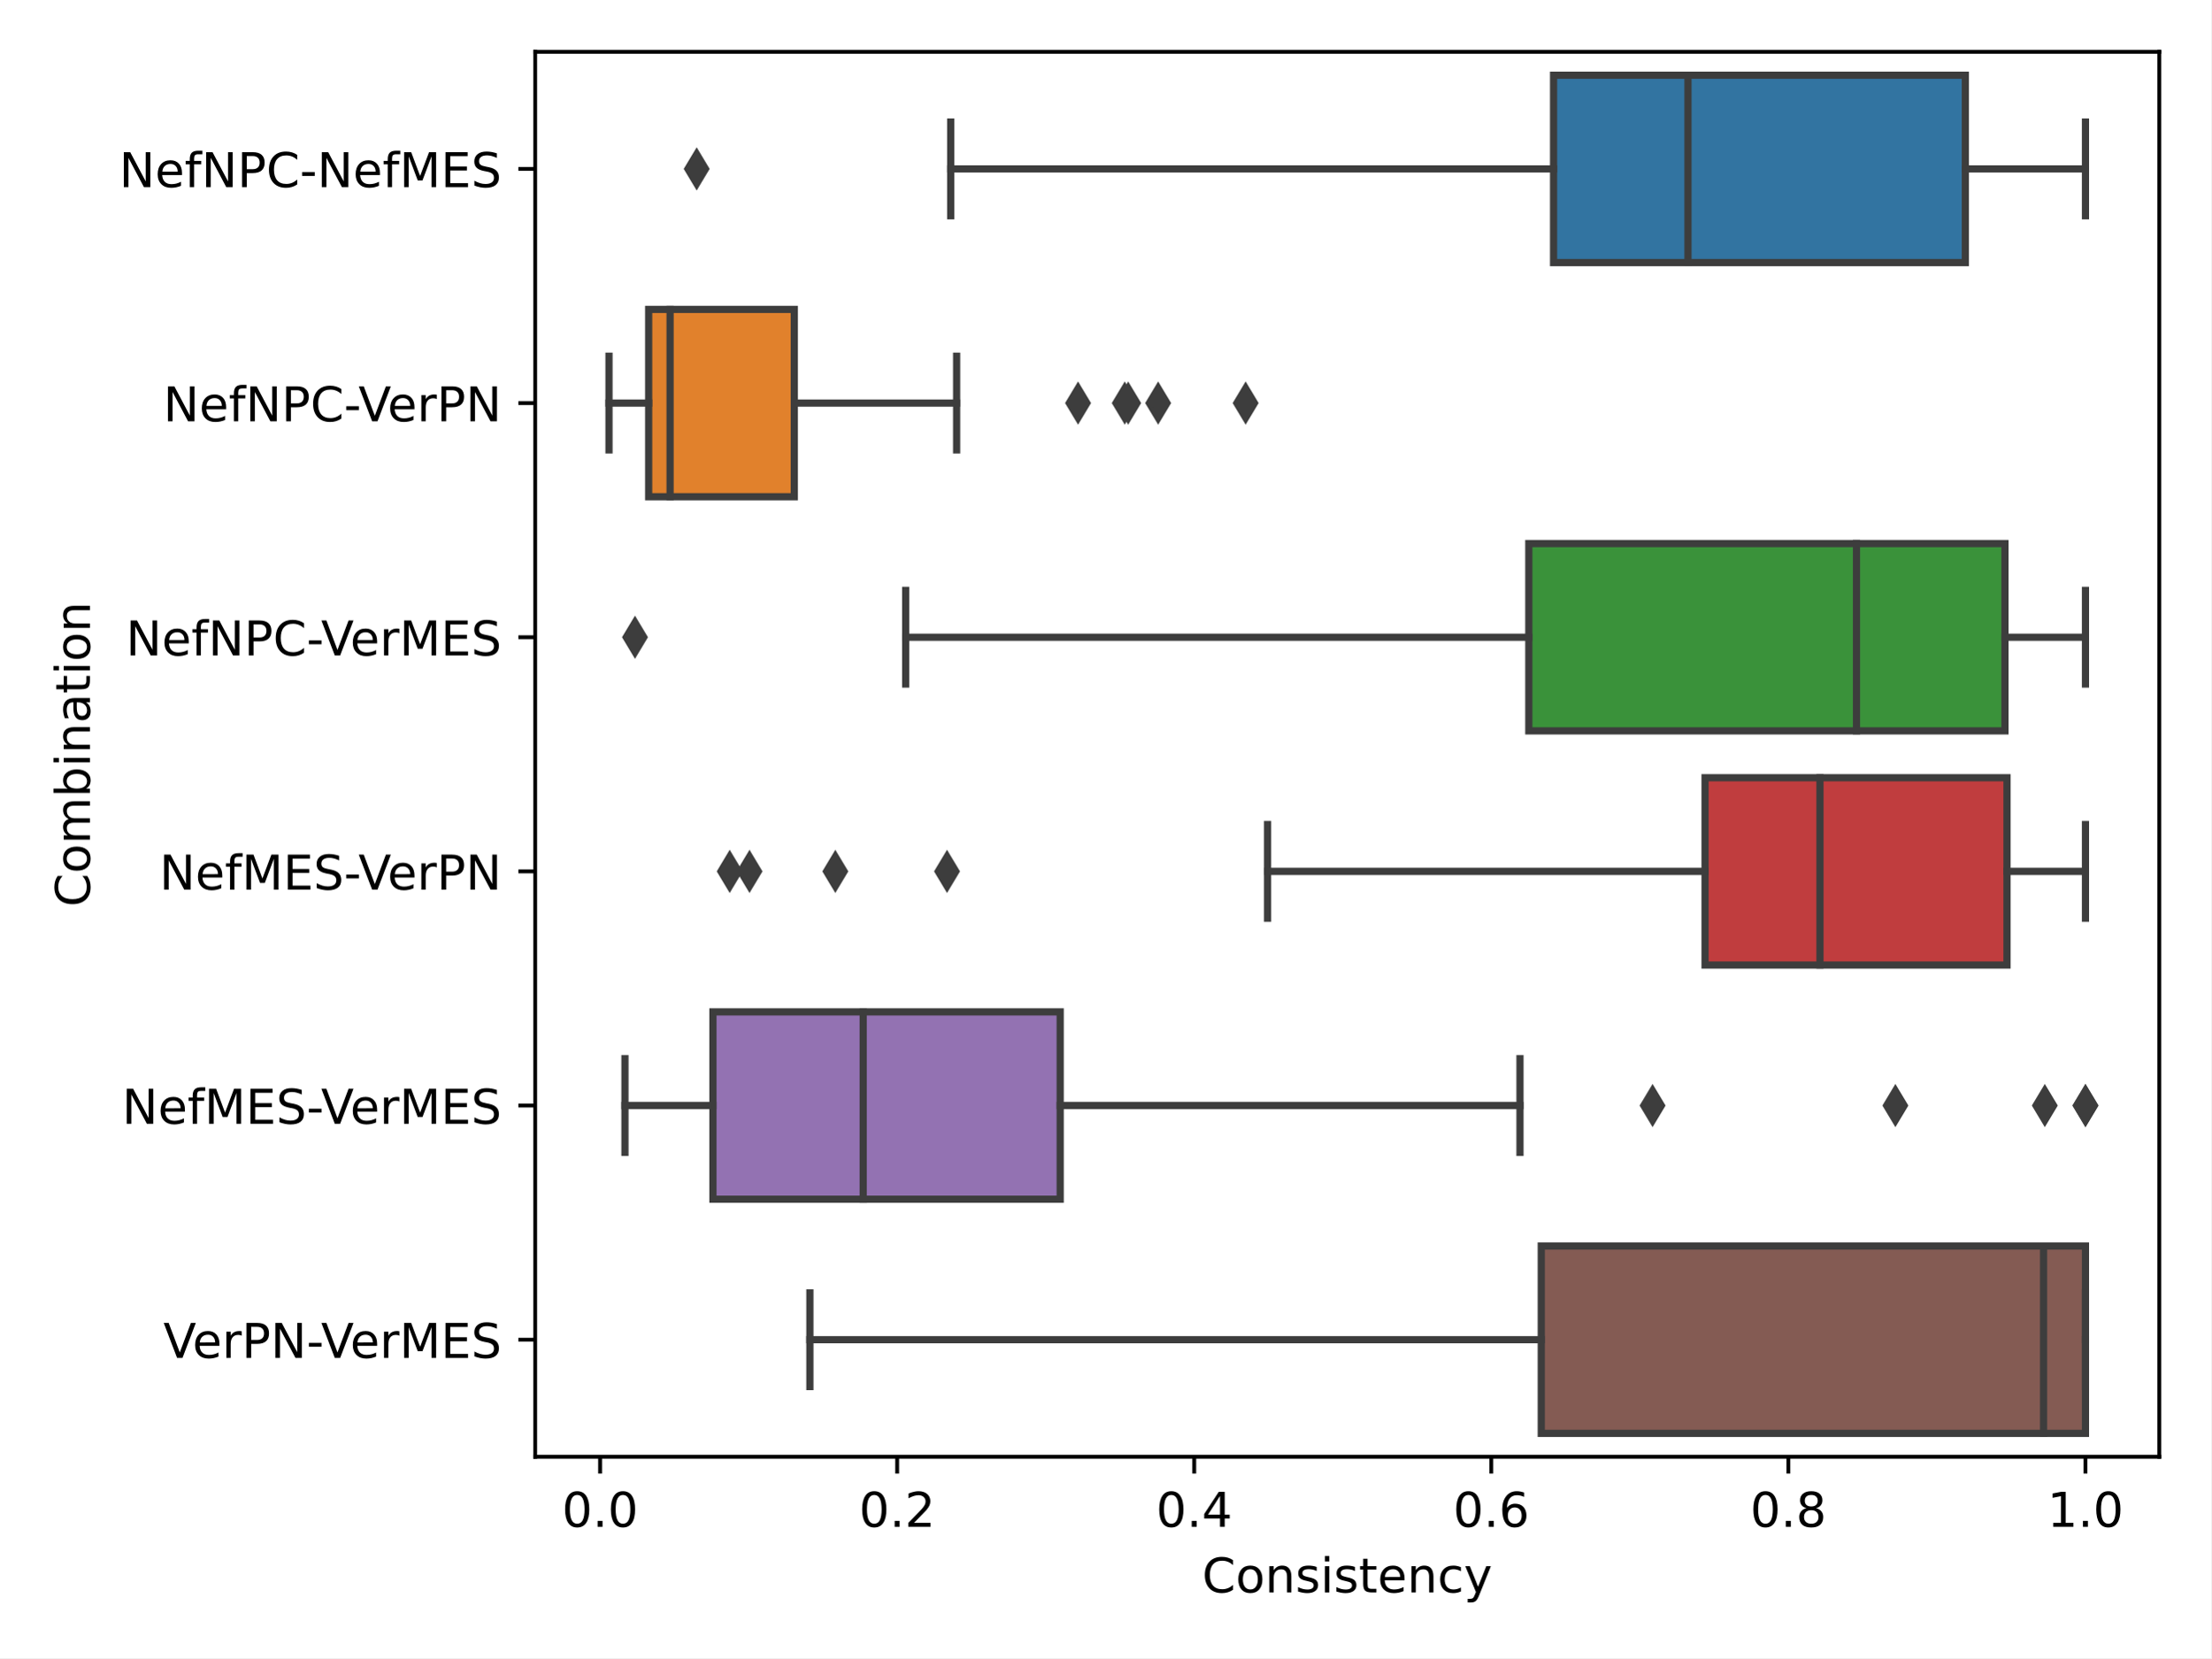
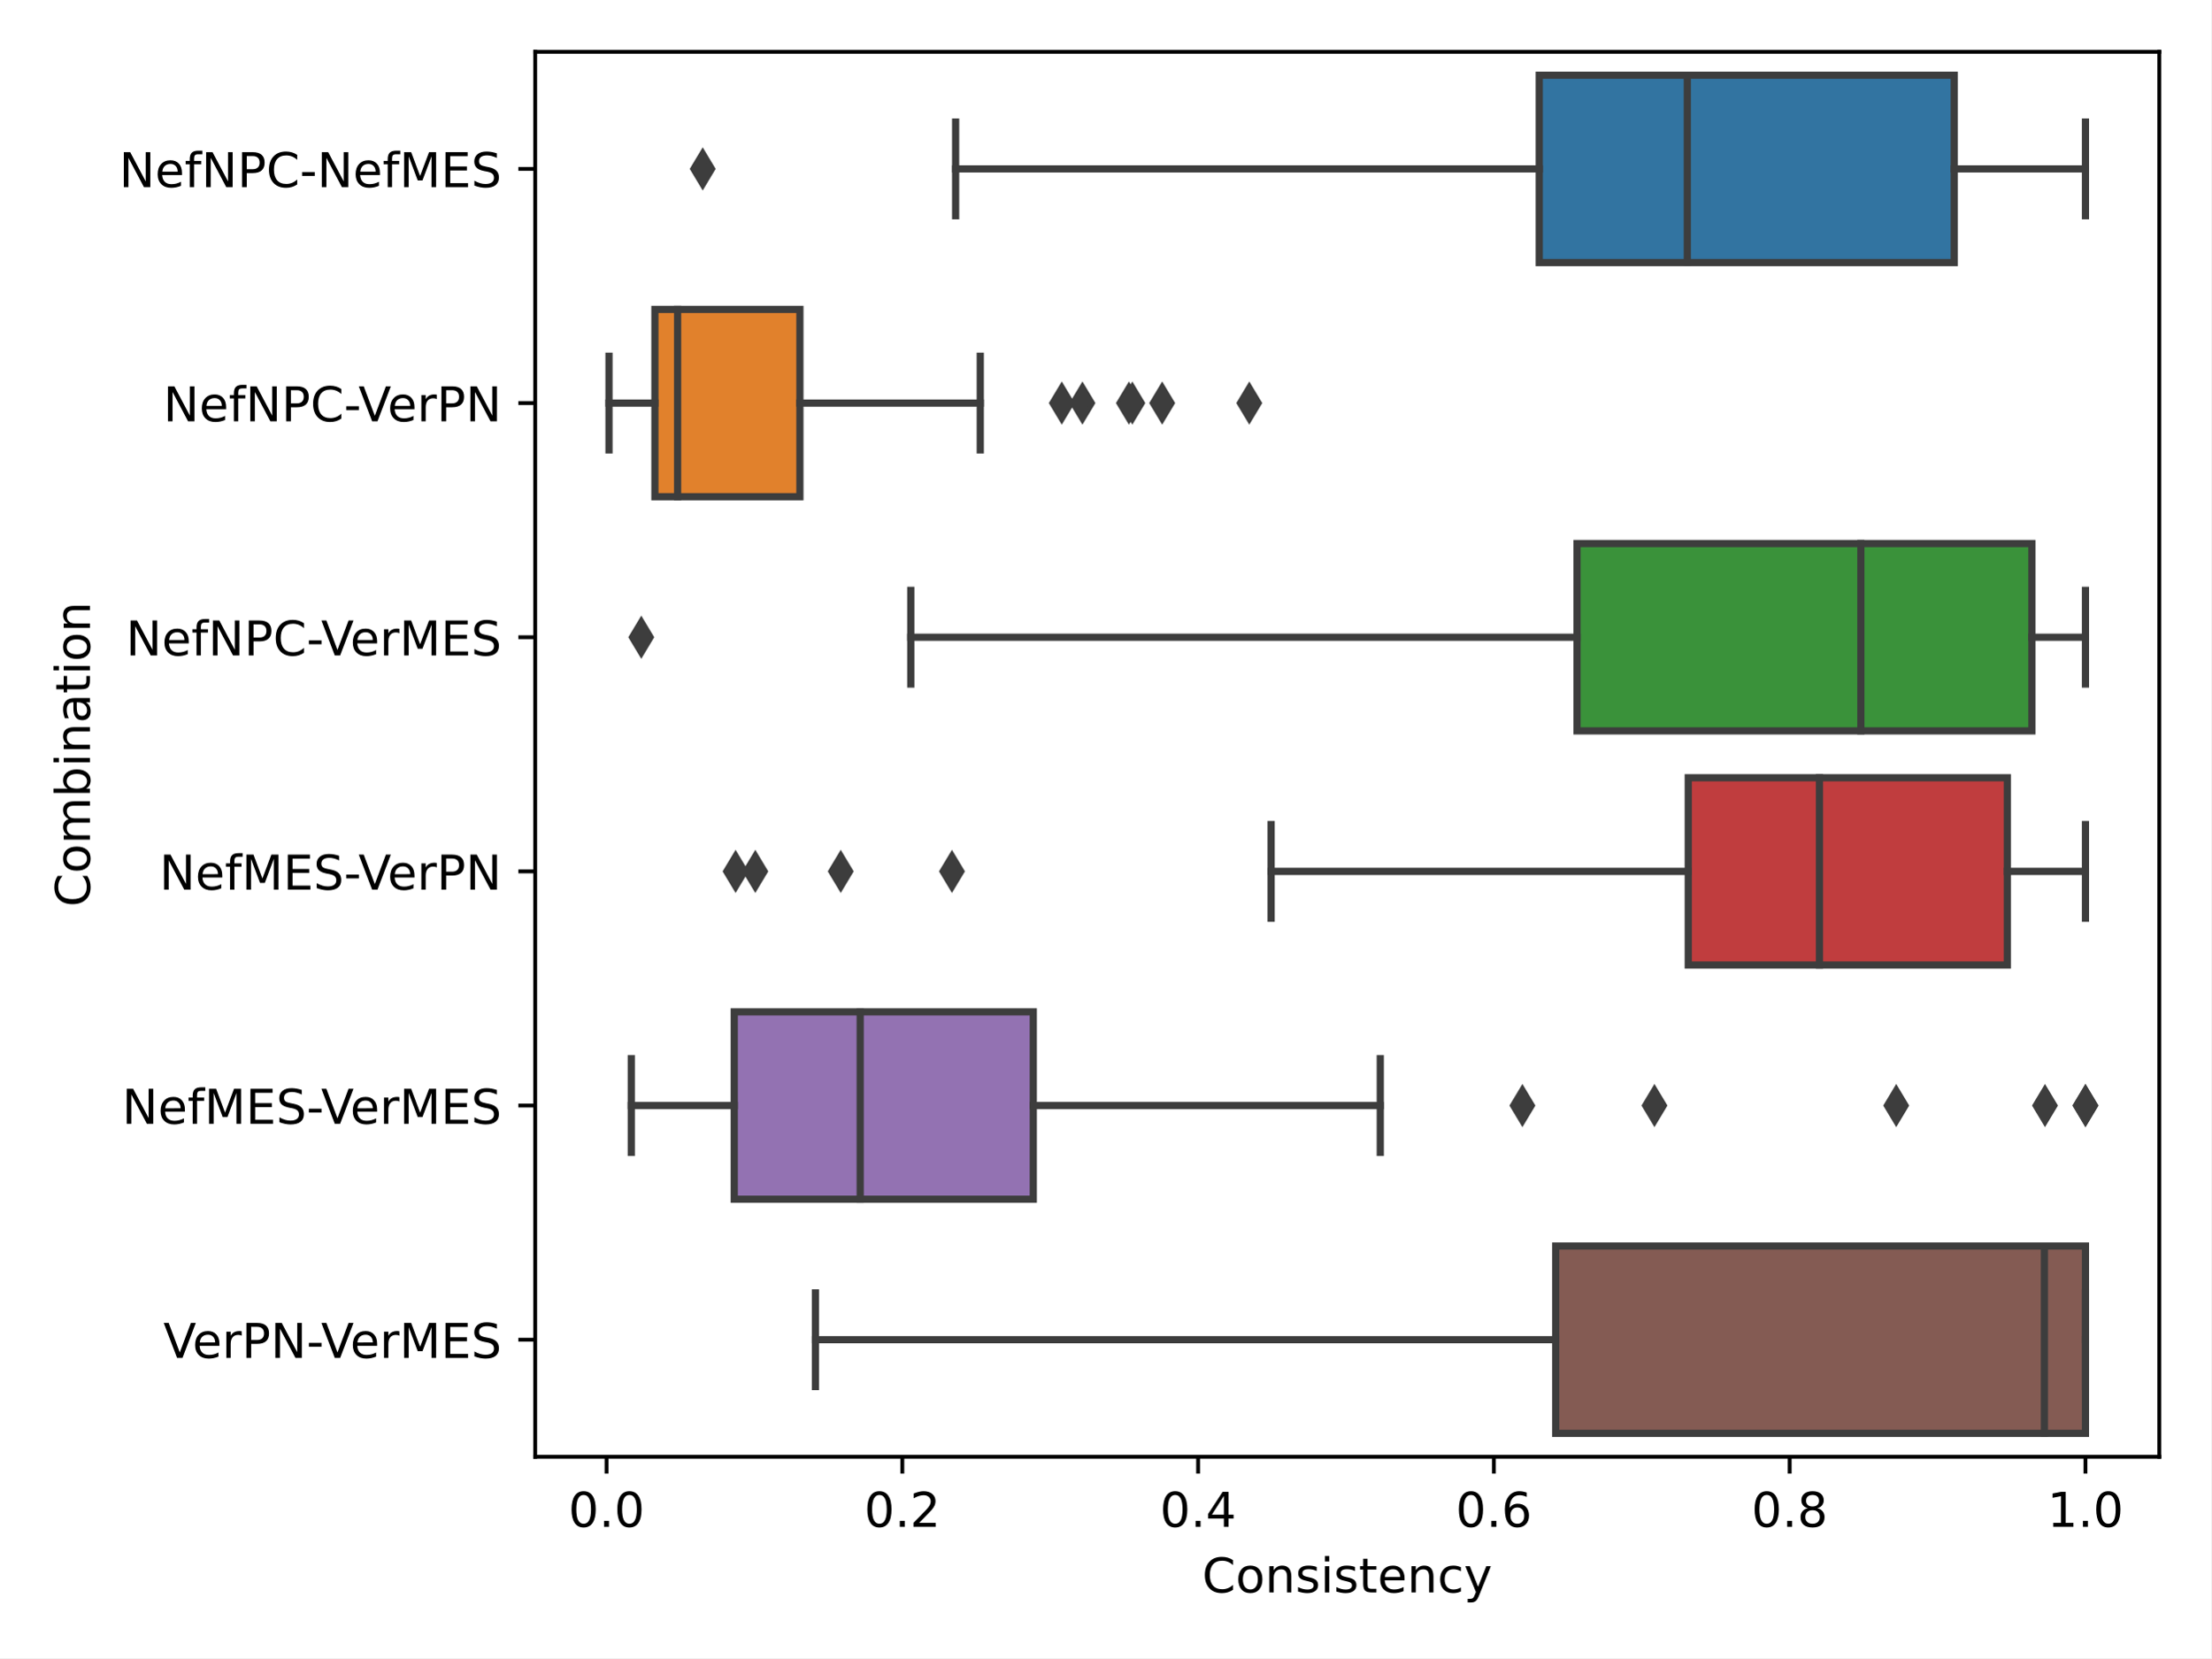
<svg xmlns="http://www.w3.org/2000/svg" xmlns:xlink="http://www.w3.org/1999/xlink" width="460.8pt" height="345.6pt" viewBox="0 0 460.8 345.6" version="1.1">
  <defs>
    <style type="text/css">*{stroke-linejoin: round; stroke-linecap: butt}</style>
  </defs>
  <g id="figure_1">
    <g id="patch_1">
      <path d="M 0 345.6  L 460.8 345.6  L 460.8 0  L 0 0  z " style="fill: #ffffff" />
    </g>
    <g id="axes_1">
      <g id="patch_2">
        <path d="M 111.53 303.64  L 450 303.64  L 450 10.8  L 111.53 10.8  z " style="fill: #ffffff" />
      </g>
      <g id="patch_3">
-         <path d="M 323.767 15.681  L 323.767 54.726  L 409.583 54.726  L 409.583 15.681  L 323.767 15.681  z " clip-path="url(#p94ea014568)" style="fill: #3274a1; stroke: #3d3d3d; stroke-width: 1.5; stroke-linejoin: miter" />
+         <path d="M 320.783 15.681  L 320.783 54.726  L 407.264 54.726  L 407.264 15.681  L 320.783 15.681  z " clip-path="url(#p94ea014568)" style="fill: #3274a1; stroke: #3d3d3d; stroke-width: 1.5; stroke-linejoin: miter" />
      </g>
      <g id="patch_4">
-         <path d="M 135.185 64.487  L 135.185 103.533  L 165.533 103.533  L 165.533 64.487  L 135.185 64.487  z " clip-path="url(#p94ea014568)" style="fill: #e1812c; stroke: #3d3d3d; stroke-width: 1.5; stroke-linejoin: miter" />
+         <path d="M 136.484 64.487  L 136.484 103.533  L 166.7 103.533  L 166.7 64.487  L 136.484 64.487  z " clip-path="url(#p94ea014568)" style="fill: #e1812c; stroke: #3d3d3d; stroke-width: 1.5; stroke-linejoin: miter" />
      </g>
      <g id="patch_5">
-         <path d="M 318.604 113.294  L 318.604 152.339  L 417.84 152.339  L 417.84 113.294  L 318.604 113.294  z " clip-path="url(#p94ea014568)" style="fill: #3a923a; stroke: #3d3d3d; stroke-width: 1.5; stroke-linejoin: miter" />
+         <path d="M 328.66 113.294  L 328.66 152.339  L 423.457 152.339  L 423.457 113.294  L 328.66 113.294  z " clip-path="url(#p94ea014568)" style="fill: #3a923a; stroke: #3d3d3d; stroke-width: 1.5; stroke-linejoin: miter" />
      </g>
      <g id="patch_6">
-         <path d="M 355.336 162.101  L 355.336 201.146  L 418.267 201.146  L 418.267 162.101  L 355.336 162.101  z " clip-path="url(#p94ea014568)" style="fill: #c03d3e; stroke: #3d3d3d; stroke-width: 1.5; stroke-linejoin: miter" />
+         <path d="M 351.834 162.101  L 351.834 201.146  L 418.338 201.146  L 418.338 162.101  L 351.834 162.101  z " clip-path="url(#p94ea014568)" style="fill: #c03d3e; stroke: #3d3d3d; stroke-width: 1.5; stroke-linejoin: miter" />
      </g>
      <g id="patch_7">
-         <path d="M 148.578 210.907  L 148.578 249.953  L 220.944 249.953  L 220.944 210.907  L 148.578 210.907  z " clip-path="url(#p94ea014568)" style="fill: #9372b2; stroke: #3d3d3d; stroke-width: 1.5; stroke-linejoin: miter" />
+         <path d="M 153.019 210.907  L 153.019 249.953  L 215.336 249.953  L 215.336 210.907  L 153.019 210.907  z " clip-path="url(#p94ea014568)" style="fill: #9372b2; stroke: #3d3d3d; stroke-width: 1.5; stroke-linejoin: miter" />
      </g>
      <g id="patch_8">
-         <path d="M 321.2 259.714  L 321.2 298.759  L 434.615 298.759  L 434.615 259.714  L 321.2 259.714  z " clip-path="url(#p94ea014568)" style="fill: #845b53; stroke: #3d3d3d; stroke-width: 1.5; stroke-linejoin: miter" />
+         <path d="M 324.215 259.714  L 324.215 298.759  L 434.615 298.759  L 434.615 259.714  L 324.215 259.714  z " clip-path="url(#p94ea014568)" style="fill: #845b53; stroke: #3d3d3d; stroke-width: 1.5; stroke-linejoin: miter" />
      </g>
      <g id="matplotlib.axis_1">
        <g id="xtick_1">
          <g id="line2d_1">
            <defs>
              <path id="m3385fdae1e" d="M 0 0  L 0 3.5  " style="stroke: #000000; stroke-width: 0.8" />
            </defs>
            <g>
-               <use xlink:href="#m3385fdae1e" x="125.059" y="303.64" style="stroke: #000000; stroke-width: 0.8" />
+               <use xlink:href="#m3385fdae1e" x="126.402" y="303.64" style="stroke: #000000; stroke-width: 0.8" />
            </g>
          </g>
          <g id="text_1">
-             <g transform="translate(117.1079 318.2384) scale(0.1 -0.1)">
+             <g transform="translate(118.4506 318.2384) scale(0.1 -0.1)">
              <defs>
                <path id="DejaVuSans-30" d="M 2034 4250  Q 1547 4250 1301 3770  Q 1056 3291 1056 2328  Q 1056 1369 1301 889  Q 1547 409 2034 409  Q 2525 409 2770 889  Q 3016 1369 3016 2328  Q 3016 3291 2770 3770  Q 2525 4250 2034 4250  z M 2034 4750  Q 2819 4750 3233 4129  Q 3647 3509 3647 2328  Q 3647 1150 3233 529  Q 2819 -91 2034 -91  Q 1250 -91 836 529  Q 422 1150 422 2328  Q 422 3509 836 4129  Q 1250 4750 2034 4750  z " transform="scale(0.015625)" />
                <path id="DejaVuSans-2e" d="M 684 794  L 1344 794  L 1344 0  L 684 0  L 684 794  z " transform="scale(0.015625)" />
              </defs>
              <use xlink:href="#DejaVuSans-30" />
              <use xlink:href="#DejaVuSans-2e" x="63.623" />
              <use xlink:href="#DejaVuSans-30" x="95.41" />
            </g>
          </g>
        </g>
        <g id="xtick_2">
          <g id="line2d_2">
            <g>
-               <use xlink:href="#m3385fdae1e" x="186.971" y="303.64" style="stroke: #000000; stroke-width: 0.8" />
+               <use xlink:href="#m3385fdae1e" x="188.045" y="303.64" style="stroke: #000000; stroke-width: 0.8" />
            </g>
          </g>
          <g id="text_2">
-             <g transform="translate(179.019 318.2384) scale(0.1 -0.1)">
+             <g transform="translate(180.0931 318.2384) scale(0.1 -0.1)">
              <defs>
                <path id="DejaVuSans-32" d="M 1228 531  L 3431 531  L 3431 0  L 469 0  L 469 531  Q 828 903 1448 1529  Q 2069 2156 2228 2338  Q 2531 2678 2651 2914  Q 2772 3150 2772 3378  Q 2772 3750 2511 3984  Q 2250 4219 1831 4219  Q 1534 4219 1204 4116  Q 875 4013 500 3803  L 500 4441  Q 881 4594 1212 4672  Q 1544 4750 1819 4750  Q 2544 4750 2975 4387  Q 3406 4025 3406 3419  Q 3406 3131 3298 2873  Q 3191 2616 2906 2266  Q 2828 2175 2409 1742  Q 1991 1309 1228 531  z " transform="scale(0.015625)" />
              </defs>
              <use xlink:href="#DejaVuSans-30" />
              <use xlink:href="#DejaVuSans-2e" x="63.623" />
              <use xlink:href="#DejaVuSans-32" x="95.41" />
            </g>
          </g>
        </g>
        <g id="xtick_3">
          <g id="line2d_3">
            <g>
-               <use xlink:href="#m3385fdae1e" x="248.882" y="303.64" style="stroke: #000000; stroke-width: 0.8" />
+               <use xlink:href="#m3385fdae1e" x="249.687" y="303.64" style="stroke: #000000; stroke-width: 0.8" />
            </g>
          </g>
          <g id="text_3">
-             <g transform="translate(240.9301 318.2384) scale(0.1 -0.1)">
+             <g transform="translate(241.7357 318.2384) scale(0.1 -0.1)">
              <defs>
                <path id="DejaVuSans-34" d="M 2419 4116  L 825 1625  L 2419 1625  L 2419 4116  z M 2253 4666  L 3047 4666  L 3047 1625  L 3713 1625  L 3713 1100  L 3047 1100  L 3047 0  L 2419 0  L 2419 1100  L 313 1100  L 313 1709  L 2253 4666  z " transform="scale(0.015625)" />
              </defs>
              <use xlink:href="#DejaVuSans-30" />
              <use xlink:href="#DejaVuSans-2e" x="63.623" />
              <use xlink:href="#DejaVuSans-34" x="95.41" />
            </g>
          </g>
        </g>
        <g id="xtick_4">
          <g id="line2d_4">
            <g>
-               <use xlink:href="#m3385fdae1e" x="310.793" y="303.64" style="stroke: #000000; stroke-width: 0.8" />
+               <use xlink:href="#m3385fdae1e" x="311.33" y="303.64" style="stroke: #000000; stroke-width: 0.8" />
            </g>
          </g>
          <g id="text_4">
-             <g transform="translate(302.8412 318.2384) scale(0.1 -0.1)">
+             <g transform="translate(303.3783 318.2384) scale(0.1 -0.1)">
              <defs>
                <path id="DejaVuSans-36" d="M 2113 2584  Q 1688 2584 1439 2293  Q 1191 2003 1191 1497  Q 1191 994 1439 701  Q 1688 409 2113 409  Q 2538 409 2786 701  Q 3034 994 3034 1497  Q 3034 2003 2786 2293  Q 2538 2584 2113 2584  z M 3366 4563  L 3366 3988  Q 3128 4100 2886 4159  Q 2644 4219 2406 4219  Q 1781 4219 1451 3797  Q 1122 3375 1075 2522  Q 1259 2794 1537 2939  Q 1816 3084 2150 3084  Q 2853 3084 3261 2657  Q 3669 2231 3669 1497  Q 3669 778 3244 343  Q 2819 -91 2113 -91  Q 1303 -91 875 529  Q 447 1150 447 2328  Q 447 3434 972 4092  Q 1497 4750 2381 4750  Q 2619 4750 2861 4703  Q 3103 4656 3366 4563  z " transform="scale(0.015625)" />
              </defs>
              <use xlink:href="#DejaVuSans-30" />
              <use xlink:href="#DejaVuSans-2e" x="63.623" />
              <use xlink:href="#DejaVuSans-36" x="95.41" />
            </g>
          </g>
        </g>
        <g id="xtick_5">
          <g id="line2d_5">
            <g>
-               <use xlink:href="#m3385fdae1e" x="372.704" y="303.64" style="stroke: #000000; stroke-width: 0.8" />
+               <use xlink:href="#m3385fdae1e" x="372.972" y="303.64" style="stroke: #000000; stroke-width: 0.8" />
            </g>
          </g>
          <g id="text_5">
-             <g transform="translate(364.7523 318.2384) scale(0.1 -0.1)">
+             <g transform="translate(365.0209 318.2384) scale(0.1 -0.1)">
              <defs>
                <path id="DejaVuSans-38" d="M 2034 2216  Q 1584 2216 1326 1975  Q 1069 1734 1069 1313  Q 1069 891 1326 650  Q 1584 409 2034 409  Q 2484 409 2743 651  Q 3003 894 3003 1313  Q 3003 1734 2745 1975  Q 2488 2216 2034 2216  z M 1403 2484  Q 997 2584 770 2862  Q 544 3141 544 3541  Q 544 4100 942 4425  Q 1341 4750 2034 4750  Q 2731 4750 3128 4425  Q 3525 4100 3525 3541  Q 3525 3141 3298 2862  Q 3072 2584 2669 2484  Q 3125 2378 3379 2068  Q 3634 1759 3634 1313  Q 3634 634 3220 271  Q 2806 -91 2034 -91  Q 1263 -91 848 271  Q 434 634 434 1313  Q 434 1759 690 2068  Q 947 2378 1403 2484  z M 1172 3481  Q 1172 3119 1398 2916  Q 1625 2713 2034 2713  Q 2441 2713 2670 2916  Q 2900 3119 2900 3481  Q 2900 3844 2670 4047  Q 2441 4250 2034 4250  Q 1625 4250 1398 4047  Q 1172 3844 1172 3481  z " transform="scale(0.015625)" />
              </defs>
              <use xlink:href="#DejaVuSans-30" />
              <use xlink:href="#DejaVuSans-2e" x="63.623" />
              <use xlink:href="#DejaVuSans-38" x="95.41" />
            </g>
          </g>
        </g>
        <g id="xtick_6">
          <g id="line2d_6">
            <g>
              <use xlink:href="#m3385fdae1e" x="434.615" y="303.64" style="stroke: #000000; stroke-width: 0.8" />
            </g>
          </g>
          <g id="text_6">
            <g transform="translate(426.6634 318.2384) scale(0.1 -0.1)">
              <defs>
                <path id="DejaVuSans-31" d="M 794 531  L 1825 531  L 1825 4091  L 703 3866  L 703 4441  L 1819 4666  L 2450 4666  L 2450 531  L 3481 531  L 3481 0  L 794 0  L 794 531  z " transform="scale(0.015625)" />
              </defs>
              <use xlink:href="#DejaVuSans-31" />
              <use xlink:href="#DejaVuSans-2e" x="63.623" />
              <use xlink:href="#DejaVuSans-30" x="95.41" />
            </g>
          </g>
        </g>
        <g id="text_7">
          <g transform="translate(250.533 331.9166) scale(0.1 -0.1)">
            <defs>
              <path id="DejaVuSans-43" d="M 4122 4306  L 4122 3641  Q 3803 3938 3442 4084  Q 3081 4231 2675 4231  Q 1875 4231 1450 3742  Q 1025 3253 1025 2328  Q 1025 1406 1450 917  Q 1875 428 2675 428  Q 3081 428 3442 575  Q 3803 722 4122 1019  L 4122 359  Q 3791 134 3420 21  Q 3050 -91 2638 -91  Q 1578 -91 968 557  Q 359 1206 359 2328  Q 359 3453 968 4101  Q 1578 4750 2638 4750  Q 3056 4750 3426 4639  Q 3797 4528 4122 4306  z " transform="scale(0.015625)" />
              <path id="DejaVuSans-6f" d="M 1959 3097  Q 1497 3097 1228 2736  Q 959 2375 959 1747  Q 959 1119 1226 758  Q 1494 397 1959 397  Q 2419 397 2687 759  Q 2956 1122 2956 1747  Q 2956 2369 2687 2733  Q 2419 3097 1959 3097  z M 1959 3584  Q 2709 3584 3137 3096  Q 3566 2609 3566 1747  Q 3566 888 3137 398  Q 2709 -91 1959 -91  Q 1206 -91 779 398  Q 353 888 353 1747  Q 353 2609 779 3096  Q 1206 3584 1959 3584  z " transform="scale(0.015625)" />
              <path id="DejaVuSans-6e" d="M 3513 2113  L 3513 0  L 2938 0  L 2938 2094  Q 2938 2591 2744 2837  Q 2550 3084 2163 3084  Q 1697 3084 1428 2787  Q 1159 2491 1159 1978  L 1159 0  L 581 0  L 581 3500  L 1159 3500  L 1159 2956  Q 1366 3272 1645 3428  Q 1925 3584 2291 3584  Q 2894 3584 3203 3211  Q 3513 2838 3513 2113  z " transform="scale(0.015625)" />
              <path id="DejaVuSans-73" d="M 2834 3397  L 2834 2853  Q 2591 2978 2328 3040  Q 2066 3103 1784 3103  Q 1356 3103 1142 2972  Q 928 2841 928 2578  Q 928 2378 1081 2264  Q 1234 2150 1697 2047  L 1894 2003  Q 2506 1872 2764 1633  Q 3022 1394 3022 966  Q 3022 478 2636 193  Q 2250 -91 1575 -91  Q 1294 -91 989 -36  Q 684 19 347 128  L 347 722  Q 666 556 975 473  Q 1284 391 1588 391  Q 1994 391 2212 530  Q 2431 669 2431 922  Q 2431 1156 2273 1281  Q 2116 1406 1581 1522  L 1381 1569  Q 847 1681 609 1914  Q 372 2147 372 2553  Q 372 3047 722 3315  Q 1072 3584 1716 3584  Q 2034 3584 2315 3537  Q 2597 3491 2834 3397  z " transform="scale(0.015625)" />
              <path id="DejaVuSans-69" d="M 603 3500  L 1178 3500  L 1178 0  L 603 0  L 603 3500  z M 603 4863  L 1178 4863  L 1178 4134  L 603 4134  L 603 4863  z " transform="scale(0.015625)" />
              <path id="DejaVuSans-74" d="M 1172 4494  L 1172 3500  L 2356 3500  L 2356 3053  L 1172 3053  L 1172 1153  Q 1172 725 1289 603  Q 1406 481 1766 481  L 2356 481  L 2356 0  L 1766 0  Q 1100 0 847 248  Q 594 497 594 1153  L 594 3053  L 172 3053  L 172 3500  L 594 3500  L 594 4494  L 1172 4494  z " transform="scale(0.015625)" />
              <path id="DejaVuSans-65" d="M 3597 1894  L 3597 1613  L 953 1613  Q 991 1019 1311 708  Q 1631 397 2203 397  Q 2534 397 2845 478  Q 3156 559 3463 722  L 3463 178  Q 3153 47 2828 -22  Q 2503 -91 2169 -91  Q 1331 -91 842 396  Q 353 884 353 1716  Q 353 2575 817 3079  Q 1281 3584 2069 3584  Q 2775 3584 3186 3129  Q 3597 2675 3597 1894  z M 3022 2063  Q 3016 2534 2758 2815  Q 2500 3097 2075 3097  Q 1594 3097 1305 2825  Q 1016 2553 972 2059  L 3022 2063  z " transform="scale(0.015625)" />
              <path id="DejaVuSans-63" d="M 3122 3366  L 3122 2828  Q 2878 2963 2633 3030  Q 2388 3097 2138 3097  Q 1578 3097 1268 2742  Q 959 2388 959 1747  Q 959 1106 1268 751  Q 1578 397 2138 397  Q 2388 397 2633 464  Q 2878 531 3122 666  L 3122 134  Q 2881 22 2623 -34  Q 2366 -91 2075 -91  Q 1284 -91 818 406  Q 353 903 353 1747  Q 353 2603 823 3093  Q 1294 3584 2113 3584  Q 2378 3584 2631 3529  Q 2884 3475 3122 3366  z " transform="scale(0.015625)" />
              <path id="DejaVuSans-79" d="M 2059 -325  Q 1816 -950 1584 -1140  Q 1353 -1331 966 -1331  L 506 -1331  L 506 -850  L 844 -850  Q 1081 -850 1212 -737  Q 1344 -625 1503 -206  L 1606 56  L 191 3500  L 800 3500  L 1894 763  L 2988 3500  L 3597 3500  L 2059 -325  z " transform="scale(0.015625)" />
            </defs>
            <use xlink:href="#DejaVuSans-43" />
            <use xlink:href="#DejaVuSans-6f" x="69.824" />
            <use xlink:href="#DejaVuSans-6e" x="131.006" />
            <use xlink:href="#DejaVuSans-73" x="194.385" />
            <use xlink:href="#DejaVuSans-69" x="246.484" />
            <use xlink:href="#DejaVuSans-73" x="274.268" />
            <use xlink:href="#DejaVuSans-74" x="326.367" />
            <use xlink:href="#DejaVuSans-65" x="365.576" />
            <use xlink:href="#DejaVuSans-6e" x="427.1" />
            <use xlink:href="#DejaVuSans-63" x="490.479" />
            <use xlink:href="#DejaVuSans-79" x="545.459" />
          </g>
        </g>
      </g>
      <g id="matplotlib.axis_2">
        <g id="ytick_1">
          <g id="line2d_7">
            <defs>
              <path id="ma600d9e374" d="M 0 0  L -3.5 0  " style="stroke: #000000; stroke-width: 0.8" />
            </defs>
            <g>
              <use xlink:href="#ma600d9e374" x="111.53" y="35.203" style="stroke: #000000; stroke-width: 0.8" />
            </g>
          </g>
          <g id="text_8">
            <g transform="translate(24.82375 39.00255) scale(0.1 -0.1)">
              <defs>
                <path id="DejaVuSans-4e" d="M 628 4666  L 1478 4666  L 3547 763  L 3547 4666  L 4159 4666  L 4159 0  L 3309 0  L 1241 3903  L 1241 0  L 628 0  L 628 4666  z " transform="scale(0.015625)" />
                <path id="DejaVuSans-66" d="M 2375 4863  L 2375 4384  L 1825 4384  Q 1516 4384 1395 4259  Q 1275 4134 1275 3809  L 1275 3500  L 2222 3500  L 2222 3053  L 1275 3053  L 1275 0  L 697 0  L 697 3053  L 147 3053  L 147 3500  L 697 3500  L 697 3744  Q 697 4328 969 4595  Q 1241 4863 1831 4863  L 2375 4863  z " transform="scale(0.015625)" />
                <path id="DejaVuSans-50" d="M 1259 4147  L 1259 2394  L 2053 2394  Q 2494 2394 2734 2622  Q 2975 2850 2975 3272  Q 2975 3691 2734 3919  Q 2494 4147 2053 4147  L 1259 4147  z M 628 4666  L 2053 4666  Q 2838 4666 3239 4311  Q 3641 3956 3641 3272  Q 3641 2581 3239 2228  Q 2838 1875 2053 1875  L 1259 1875  L 1259 0  L 628 0  L 628 4666  z " transform="scale(0.015625)" />
                <path id="DejaVuSans-2d" d="M 313 2009  L 1997 2009  L 1997 1497  L 313 1497  L 313 2009  z " transform="scale(0.015625)" />
                <path id="DejaVuSans-4d" d="M 628 4666  L 1569 4666  L 2759 1491  L 3956 4666  L 4897 4666  L 4897 0  L 4281 0  L 4281 4097  L 3078 897  L 2444 897  L 1241 4097  L 1241 0  L 628 0  L 628 4666  z " transform="scale(0.015625)" />
                <path id="DejaVuSans-45" d="M 628 4666  L 3578 4666  L 3578 4134  L 1259 4134  L 1259 2753  L 3481 2753  L 3481 2222  L 1259 2222  L 1259 531  L 3634 531  L 3634 0  L 628 0  L 628 4666  z " transform="scale(0.015625)" />
                <path id="DejaVuSans-53" d="M 3425 4513  L 3425 3897  Q 3066 4069 2747 4153  Q 2428 4238 2131 4238  Q 1616 4238 1336 4038  Q 1056 3838 1056 3469  Q 1056 3159 1242 3001  Q 1428 2844 1947 2747  L 2328 2669  Q 3034 2534 3370 2195  Q 3706 1856 3706 1288  Q 3706 609 3251 259  Q 2797 -91 1919 -91  Q 1588 -91 1214 -16  Q 841 59 441 206  L 441 856  Q 825 641 1194 531  Q 1563 422 1919 422  Q 2459 422 2753 634  Q 3047 847 3047 1241  Q 3047 1584 2836 1778  Q 2625 1972 2144 2069  L 1759 2144  Q 1053 2284 737 2584  Q 422 2884 422 3419  Q 422 4038 858 4394  Q 1294 4750 2059 4750  Q 2388 4750 2728 4690  Q 3069 4631 3425 4513  z " transform="scale(0.015625)" />
              </defs>
              <use xlink:href="#DejaVuSans-4e" />
              <use xlink:href="#DejaVuSans-65" x="74.805" />
              <use xlink:href="#DejaVuSans-66" x="136.328" />
              <use xlink:href="#DejaVuSans-4e" x="171.533" />
              <use xlink:href="#DejaVuSans-50" x="246.338" />
              <use xlink:href="#DejaVuSans-43" x="306.641" />
              <use xlink:href="#DejaVuSans-2d" x="376.465" />
              <use xlink:href="#DejaVuSans-4e" x="412.549" />
              <use xlink:href="#DejaVuSans-65" x="487.354" />
              <use xlink:href="#DejaVuSans-66" x="548.877" />
              <use xlink:href="#DejaVuSans-4d" x="584.082" />
              <use xlink:href="#DejaVuSans-45" x="670.361" />
              <use xlink:href="#DejaVuSans-53" x="733.545" />
            </g>
          </g>
        </g>
        <g id="ytick_2">
          <g id="line2d_8">
            <g>
              <use xlink:href="#ma600d9e374" x="111.53" y="84.01" style="stroke: #000000; stroke-width: 0.8" />
            </g>
          </g>
          <g id="text_9">
            <g transform="translate(34.02063 87.80922) scale(0.1 -0.1)">
              <defs>
                <path id="DejaVuSans-56" d="M 1831 0  L 50 4666  L 709 4666  L 2188 738  L 3669 4666  L 4325 4666  L 2547 0  L 1831 0  z " transform="scale(0.015625)" />
                <path id="DejaVuSans-72" d="M 2631 2963  Q 2534 3019 2420 3045  Q 2306 3072 2169 3072  Q 1681 3072 1420 2755  Q 1159 2438 1159 1844  L 1159 0  L 581 0  L 581 3500  L 1159 3500  L 1159 2956  Q 1341 3275 1631 3429  Q 1922 3584 2338 3584  Q 2397 3584 2469 3576  Q 2541 3569 2628 3553  L 2631 2963  z " transform="scale(0.015625)" />
              </defs>
              <use xlink:href="#DejaVuSans-4e" />
              <use xlink:href="#DejaVuSans-65" x="74.805" />
              <use xlink:href="#DejaVuSans-66" x="136.328" />
              <use xlink:href="#DejaVuSans-4e" x="171.533" />
              <use xlink:href="#DejaVuSans-50" x="246.338" />
              <use xlink:href="#DejaVuSans-43" x="306.641" />
              <use xlink:href="#DejaVuSans-2d" x="376.465" />
              <use xlink:href="#DejaVuSans-56" x="406.674" />
              <use xlink:href="#DejaVuSans-65" x="467.332" />
              <use xlink:href="#DejaVuSans-72" x="528.855" />
              <use xlink:href="#DejaVuSans-50" x="569.969" />
              <use xlink:href="#DejaVuSans-4e" x="630.271" />
            </g>
          </g>
        </g>
        <g id="ytick_3">
          <g id="line2d_9">
            <g>
              <use xlink:href="#ma600d9e374" x="111.53" y="132.817" style="stroke: #000000; stroke-width: 0.8" />
            </g>
          </g>
          <g id="text_10">
            <g transform="translate(26.23625 136.6159) scale(0.1 -0.1)">
              <use xlink:href="#DejaVuSans-4e" />
              <use xlink:href="#DejaVuSans-65" x="74.805" />
              <use xlink:href="#DejaVuSans-66" x="136.328" />
              <use xlink:href="#DejaVuSans-4e" x="171.533" />
              <use xlink:href="#DejaVuSans-50" x="246.338" />
              <use xlink:href="#DejaVuSans-43" x="306.641" />
              <use xlink:href="#DejaVuSans-2d" x="376.465" />
              <use xlink:href="#DejaVuSans-56" x="406.674" />
              <use xlink:href="#DejaVuSans-65" x="467.332" />
              <use xlink:href="#DejaVuSans-72" x="528.855" />
              <use xlink:href="#DejaVuSans-4d" x="569.969" />
              <use xlink:href="#DejaVuSans-45" x="656.248" />
              <use xlink:href="#DejaVuSans-53" x="719.432" />
            </g>
          </g>
        </g>
        <g id="ytick_4">
          <g id="line2d_10">
            <g>
              <use xlink:href="#ma600d9e374" x="111.53" y="181.623" style="stroke: #000000; stroke-width: 0.8" />
            </g>
          </g>
          <g id="text_11">
            <g transform="translate(33.21906 185.4226) scale(0.1 -0.1)">
              <use xlink:href="#DejaVuSans-4e" />
              <use xlink:href="#DejaVuSans-65" x="74.805" />
              <use xlink:href="#DejaVuSans-66" x="136.328" />
              <use xlink:href="#DejaVuSans-4d" x="171.533" />
              <use xlink:href="#DejaVuSans-45" x="257.812" />
              <use xlink:href="#DejaVuSans-53" x="320.996" />
              <use xlink:href="#DejaVuSans-2d" x="384.473" />
              <use xlink:href="#DejaVuSans-56" x="414.682" />
              <use xlink:href="#DejaVuSans-65" x="475.34" />
              <use xlink:href="#DejaVuSans-72" x="536.863" />
              <use xlink:href="#DejaVuSans-50" x="577.977" />
              <use xlink:href="#DejaVuSans-4e" x="638.279" />
            </g>
          </g>
        </g>
        <g id="ytick_5">
          <g id="line2d_11">
            <g>
              <use xlink:href="#ma600d9e374" x="111.53" y="230.43" style="stroke: #000000; stroke-width: 0.8" />
            </g>
          </g>
          <g id="text_12">
            <g transform="translate(25.43469 234.2292) scale(0.1 -0.1)">
              <use xlink:href="#DejaVuSans-4e" />
              <use xlink:href="#DejaVuSans-65" x="74.805" />
              <use xlink:href="#DejaVuSans-66" x="136.328" />
              <use xlink:href="#DejaVuSans-4d" x="171.533" />
              <use xlink:href="#DejaVuSans-45" x="257.812" />
              <use xlink:href="#DejaVuSans-53" x="320.996" />
              <use xlink:href="#DejaVuSans-2d" x="384.473" />
              <use xlink:href="#DejaVuSans-56" x="414.682" />
              <use xlink:href="#DejaVuSans-65" x="475.34" />
              <use xlink:href="#DejaVuSans-72" x="536.863" />
              <use xlink:href="#DejaVuSans-4d" x="577.977" />
              <use xlink:href="#DejaVuSans-45" x="664.256" />
              <use xlink:href="#DejaVuSans-53" x="727.439" />
            </g>
          </g>
        </g>
        <g id="ytick_6">
          <g id="line2d_12">
            <g>
              <use xlink:href="#ma600d9e374" x="111.53" y="279.237" style="stroke: #000000; stroke-width: 0.8" />
            </g>
          </g>
          <g id="text_13">
            <g transform="translate(34.04406 283.0359) scale(0.1 -0.1)">
              <use xlink:href="#DejaVuSans-56" />
              <use xlink:href="#DejaVuSans-65" x="60.658" />
              <use xlink:href="#DejaVuSans-72" x="122.182" />
              <use xlink:href="#DejaVuSans-50" x="163.295" />
              <use xlink:href="#DejaVuSans-4e" x="223.598" />
              <use xlink:href="#DejaVuSans-2d" x="298.402" />
              <use xlink:href="#DejaVuSans-56" x="328.611" />
              <use xlink:href="#DejaVuSans-65" x="389.27" />
              <use xlink:href="#DejaVuSans-72" x="450.793" />
              <use xlink:href="#DejaVuSans-4d" x="491.906" />
              <use xlink:href="#DejaVuSans-45" x="578.186" />
              <use xlink:href="#DejaVuSans-53" x="641.369" />
            </g>
          </g>
        </g>
        <g id="text_14">
          <g transform="translate(18.74406 189.0145) rotate(-90) scale(0.1 -0.1)">
            <defs>
              <path id="DejaVuSans-6d" d="M 3328 2828  Q 3544 3216 3844 3400  Q 4144 3584 4550 3584  Q 5097 3584 5394 3201  Q 5691 2819 5691 2113  L 5691 0  L 5113 0  L 5113 2094  Q 5113 2597 4934 2840  Q 4756 3084 4391 3084  Q 3944 3084 3684 2787  Q 3425 2491 3425 1978  L 3425 0  L 2847 0  L 2847 2094  Q 2847 2600 2669 2842  Q 2491 3084 2119 3084  Q 1678 3084 1418 2786  Q 1159 2488 1159 1978  L 1159 0  L 581 0  L 581 3500  L 1159 3500  L 1159 2956  Q 1356 3278 1631 3431  Q 1906 3584 2284 3584  Q 2666 3584 2933 3390  Q 3200 3197 3328 2828  z " transform="scale(0.015625)" />
              <path id="DejaVuSans-62" d="M 3116 1747  Q 3116 2381 2855 2742  Q 2594 3103 2138 3103  Q 1681 3103 1420 2742  Q 1159 2381 1159 1747  Q 1159 1113 1420 752  Q 1681 391 2138 391  Q 2594 391 2855 752  Q 3116 1113 3116 1747  z M 1159 2969  Q 1341 3281 1617 3432  Q 1894 3584 2278 3584  Q 2916 3584 3314 3078  Q 3713 2572 3713 1747  Q 3713 922 3314 415  Q 2916 -91 2278 -91  Q 1894 -91 1617 61  Q 1341 213 1159 525  L 1159 0  L 581 0  L 581 4863  L 1159 4863  L 1159 2969  z " transform="scale(0.015625)" />
              <path id="DejaVuSans-61" d="M 2194 1759  Q 1497 1759 1228 1600  Q 959 1441 959 1056  Q 959 750 1161 570  Q 1363 391 1709 391  Q 2188 391 2477 730  Q 2766 1069 2766 1631  L 2766 1759  L 2194 1759  z M 3341 1997  L 3341 0  L 2766 0  L 2766 531  Q 2569 213 2275 61  Q 1981 -91 1556 -91  Q 1019 -91 701 211  Q 384 513 384 1019  Q 384 1609 779 1909  Q 1175 2209 1959 2209  L 2766 2209  L 2766 2266  Q 2766 2663 2505 2880  Q 2244 3097 1772 3097  Q 1472 3097 1187 3025  Q 903 2953 641 2809  L 641 3341  Q 956 3463 1253 3523  Q 1550 3584 1831 3584  Q 2591 3584 2966 3190  Q 3341 2797 3341 1997  z " transform="scale(0.015625)" />
            </defs>
            <use xlink:href="#DejaVuSans-43" />
            <use xlink:href="#DejaVuSans-6f" x="69.824" />
            <use xlink:href="#DejaVuSans-6d" x="131.006" />
            <use xlink:href="#DejaVuSans-62" x="228.418" />
            <use xlink:href="#DejaVuSans-69" x="291.895" />
            <use xlink:href="#DejaVuSans-6e" x="319.678" />
            <use xlink:href="#DejaVuSans-61" x="383.057" />
            <use xlink:href="#DejaVuSans-74" x="444.336" />
            <use xlink:href="#DejaVuSans-69" x="483.545" />
            <use xlink:href="#DejaVuSans-6f" x="511.328" />
            <use xlink:href="#DejaVuSans-6e" x="572.51" />
          </g>
        </g>
      </g>
      <g id="line2d_13">
-         <path d="M 323.767 35.203  L 198.127 35.203  " clip-path="url(#p94ea014568)" style="fill: none; stroke: #3d3d3d; stroke-width: 1.5; stroke-linecap: square" />
+         <path d="M 320.783 35.203  L 199.153 35.203  " clip-path="url(#p94ea014568)" style="fill: none; stroke: #3d3d3d; stroke-width: 1.5; stroke-linecap: square" />
      </g>
      <g id="line2d_14">
-         <path d="M 409.583 35.203  L 434.615 35.203  " clip-path="url(#p94ea014568)" style="fill: none; stroke: #3d3d3d; stroke-width: 1.5; stroke-linecap: square" />
+         <path d="M 407.264 35.203  L 434.615 35.203  " clip-path="url(#p94ea014568)" style="fill: none; stroke: #3d3d3d; stroke-width: 1.5; stroke-linecap: square" />
      </g>
      <g id="line2d_15">
-         <path d="M 198.127 25.442  L 198.127 44.965  " clip-path="url(#p94ea014568)" style="fill: none; stroke: #3d3d3d; stroke-width: 1.5; stroke-linecap: square" />
+         <path d="M 199.153 25.442  L 199.153 44.965  " clip-path="url(#p94ea014568)" style="fill: none; stroke: #3d3d3d; stroke-width: 1.5; stroke-linecap: square" />
      </g>
      <g id="line2d_16">
        <path d="M 434.615 25.442  L 434.615 44.965  " clip-path="url(#p94ea014568)" style="fill: none; stroke: #3d3d3d; stroke-width: 1.5; stroke-linecap: square" />
      </g>
      <g id="line2d_17">
        <defs>
          <path id="m41f2aa8207" d="M -0 3.536  L 2.121 0  L -0 -3.536  L -2.121 -0  z " style="stroke: #3d3d3d; stroke-linejoin: miter" />
        </defs>
        <g clip-path="url(#p94ea014568)">
-           <use xlink:href="#m41f2aa8207" x="145.189" y="35.203" style="fill: #3d3d3d; stroke: #3d3d3d; stroke-linejoin: miter" />
+           <use xlink:href="#m41f2aa8207" x="146.444" y="35.203" style="fill: #3d3d3d; stroke: #3d3d3d; stroke-linejoin: miter" />
        </g>
      </g>
      <g id="line2d_18">
-         <path d="M 135.185 84.01  L 126.915 84.01  " clip-path="url(#p94ea014568)" style="fill: none; stroke: #3d3d3d; stroke-width: 1.5; stroke-linecap: square" />
+         <path d="M 136.484 84.01  L 126.915 84.01  " clip-path="url(#p94ea014568)" style="fill: none; stroke: #3d3d3d; stroke-width: 1.5; stroke-linecap: square" />
      </g>
      <g id="line2d_19">
-         <path d="M 165.533 84.01  L 199.362 84.01  " clip-path="url(#p94ea014568)" style="fill: none; stroke: #3d3d3d; stroke-width: 1.5; stroke-linecap: square" />
+         <path d="M 166.7 84.01  L 204.291 84.01  " clip-path="url(#p94ea014568)" style="fill: none; stroke: #3d3d3d; stroke-width: 1.5; stroke-linecap: square" />
      </g>
      <g id="line2d_20">
        <path d="M 126.915 74.249  L 126.915 93.771  " clip-path="url(#p94ea014568)" style="fill: none; stroke: #3d3d3d; stroke-width: 1.5; stroke-linecap: square" />
      </g>
      <g id="line2d_21">
-         <path d="M 199.362 74.249  L 199.362 93.771  " clip-path="url(#p94ea014568)" style="fill: none; stroke: #3d3d3d; stroke-width: 1.5; stroke-linecap: square" />
+         <path d="M 204.291 74.249  L 204.291 93.771  " clip-path="url(#p94ea014568)" style="fill: none; stroke: #3d3d3d; stroke-width: 1.5; stroke-linecap: square" />
      </g>
      <g id="line2d_22">
        <g clip-path="url(#p94ea014568)">
-           <use xlink:href="#m41f2aa8207" x="241.362" y="84.01" style="fill: #3d3d3d; stroke: #3d3d3d; stroke-linejoin: miter" />
-           <use xlink:href="#m41f2aa8207" x="234.402" y="84.01" style="fill: #3d3d3d; stroke: #3d3d3d; stroke-linejoin: miter" />
-           <use xlink:href="#m41f2aa8207" x="259.596" y="84.01" style="fill: #3d3d3d; stroke: #3d3d3d; stroke-linejoin: miter" />
-           <use xlink:href="#m41f2aa8207" x="224.67" y="84.01" style="fill: #3d3d3d; stroke: #3d3d3d; stroke-linejoin: miter" />
-           <use xlink:href="#m41f2aa8207" x="235.114" y="84.01" style="fill: #3d3d3d; stroke: #3d3d3d; stroke-linejoin: miter" />
+           <use xlink:href="#m41f2aa8207" x="242.2" y="84.01" style="fill: #3d3d3d; stroke: #3d3d3d; stroke-linejoin: miter" />
+           <use xlink:href="#m41f2aa8207" x="235.27" y="84.01" style="fill: #3d3d3d; stroke: #3d3d3d; stroke-linejoin: miter" />
+           <use xlink:href="#m41f2aa8207" x="260.355" y="84.01" style="fill: #3d3d3d; stroke: #3d3d3d; stroke-linejoin: miter" />
+           <use xlink:href="#m41f2aa8207" x="225.58" y="84.01" style="fill: #3d3d3d; stroke: #3d3d3d; stroke-linejoin: miter" />
+           <use xlink:href="#m41f2aa8207" x="235.979" y="84.01" style="fill: #3d3d3d; stroke: #3d3d3d; stroke-linejoin: miter" />
+           <use xlink:href="#m41f2aa8207" x="221.28" y="84.01" style="fill: #3d3d3d; stroke: #3d3d3d; stroke-linejoin: miter" />
        </g>
      </g>
      <g id="line2d_23">
-         <path d="M 318.604 132.817  L 188.745 132.817  " clip-path="url(#p94ea014568)" style="fill: none; stroke: #3d3d3d; stroke-width: 1.5; stroke-linecap: square" />
+         <path d="M 328.66 132.817  L 189.811 132.817  " clip-path="url(#p94ea014568)" style="fill: none; stroke: #3d3d3d; stroke-width: 1.5; stroke-linecap: square" />
      </g>
      <g id="line2d_24">
-         <path d="M 417.84 132.817  L 434.615 132.817  " clip-path="url(#p94ea014568)" style="fill: none; stroke: #3d3d3d; stroke-width: 1.5; stroke-linecap: square" />
+         <path d="M 423.457 132.817  L 434.615 132.817  " clip-path="url(#p94ea014568)" style="fill: none; stroke: #3d3d3d; stroke-width: 1.5; stroke-linecap: square" />
      </g>
      <g id="line2d_25">
-         <path d="M 188.745 123.055  L 188.745 142.578  " clip-path="url(#p94ea014568)" style="fill: none; stroke: #3d3d3d; stroke-width: 1.5; stroke-linecap: square" />
+         <path d="M 189.811 123.055  L 189.811 142.578  " clip-path="url(#p94ea014568)" style="fill: none; stroke: #3d3d3d; stroke-width: 1.5; stroke-linecap: square" />
      </g>
      <g id="line2d_26">
        <path d="M 434.615 123.055  L 434.615 142.578  " clip-path="url(#p94ea014568)" style="fill: none; stroke: #3d3d3d; stroke-width: 1.5; stroke-linecap: square" />
      </g>
      <g id="line2d_27">
        <g clip-path="url(#p94ea014568)">
-           <use xlink:href="#m41f2aa8207" x="132.331" y="132.817" style="fill: #3d3d3d; stroke: #3d3d3d; stroke-linejoin: miter" />
+           <use xlink:href="#m41f2aa8207" x="133.642" y="132.817" style="fill: #3d3d3d; stroke: #3d3d3d; stroke-linejoin: miter" />
        </g>
      </g>
      <g id="line2d_28">
-         <path d="M 355.336 181.623  L 264.168 181.623  " clip-path="url(#p94ea014568)" style="fill: none; stroke: #3d3d3d; stroke-width: 1.5; stroke-linecap: square" />
+         <path d="M 351.834 181.623  L 264.907 181.623  " clip-path="url(#p94ea014568)" style="fill: none; stroke: #3d3d3d; stroke-width: 1.5; stroke-linecap: square" />
      </g>
      <g id="line2d_29">
-         <path d="M 418.267 181.623  L 434.615 181.623  " clip-path="url(#p94ea014568)" style="fill: none; stroke: #3d3d3d; stroke-width: 1.5; stroke-linecap: square" />
+         <path d="M 418.338 181.623  L 434.615 181.623  " clip-path="url(#p94ea014568)" style="fill: none; stroke: #3d3d3d; stroke-width: 1.5; stroke-linecap: square" />
      </g>
      <g id="line2d_30">
-         <path d="M 264.168 171.862  L 264.168 191.385  " clip-path="url(#p94ea014568)" style="fill: none; stroke: #3d3d3d; stroke-width: 1.5; stroke-linecap: square" />
+         <path d="M 264.907 171.862  L 264.907 191.385  " clip-path="url(#p94ea014568)" style="fill: none; stroke: #3d3d3d; stroke-width: 1.5; stroke-linecap: square" />
      </g>
      <g id="line2d_31">
        <path d="M 434.615 171.862  L 434.615 191.385  " clip-path="url(#p94ea014568)" style="fill: none; stroke: #3d3d3d; stroke-width: 1.5; stroke-linecap: square" />
      </g>
      <g id="line2d_32">
        <g clip-path="url(#p94ea014568)">
-           <use xlink:href="#m41f2aa8207" x="152.07" y="181.623" style="fill: #3d3d3d; stroke: #3d3d3d; stroke-linejoin: miter" />
-           <use xlink:href="#m41f2aa8207" x="156.198" y="181.623" style="fill: #3d3d3d; stroke: #3d3d3d; stroke-linejoin: miter" />
-           <use xlink:href="#m41f2aa8207" x="174.081" y="181.623" style="fill: #3d3d3d; stroke: #3d3d3d; stroke-linejoin: miter" />
-           <use xlink:href="#m41f2aa8207" x="197.362" y="181.623" style="fill: #3d3d3d; stroke: #3d3d3d; stroke-linejoin: miter" />
+           <use xlink:href="#m41f2aa8207" x="153.296" y="181.623" style="fill: #3d3d3d; stroke: #3d3d3d; stroke-linejoin: miter" />
+           <use xlink:href="#m41f2aa8207" x="157.405" y="181.623" style="fill: #3d3d3d; stroke: #3d3d3d; stroke-linejoin: miter" />
+           <use xlink:href="#m41f2aa8207" x="175.211" y="181.623" style="fill: #3d3d3d; stroke: #3d3d3d; stroke-linejoin: miter" />
+           <use xlink:href="#m41f2aa8207" x="198.391" y="181.623" style="fill: #3d3d3d; stroke: #3d3d3d; stroke-linejoin: miter" />
        </g>
      </g>
      <g id="line2d_33">
-         <path d="M 148.578 230.43  L 130.241 230.43  " clip-path="url(#p94ea014568)" style="fill: none; stroke: #3d3d3d; stroke-width: 1.5; stroke-linecap: square" />
+         <path d="M 153.019 230.43  L 131.561 230.43  " clip-path="url(#p94ea014568)" style="fill: none; stroke: #3d3d3d; stroke-width: 1.5; stroke-linecap: square" />
      </g>
      <g id="line2d_34">
-         <path d="M 220.944 230.43  L 316.767 230.43  " clip-path="url(#p94ea014568)" style="fill: none; stroke: #3d3d3d; stroke-width: 1.5; stroke-linecap: square" />
+         <path d="M 215.336 230.43  L 287.654 230.43  " clip-path="url(#p94ea014568)" style="fill: none; stroke: #3d3d3d; stroke-width: 1.5; stroke-linecap: square" />
      </g>
      <g id="line2d_35">
-         <path d="M 130.241 220.669  L 130.241 240.191  " clip-path="url(#p94ea014568)" style="fill: none; stroke: #3d3d3d; stroke-width: 1.5; stroke-linecap: square" />
+         <path d="M 131.561 220.669  L 131.561 240.191  " clip-path="url(#p94ea014568)" style="fill: none; stroke: #3d3d3d; stroke-width: 1.5; stroke-linecap: square" />
      </g>
      <g id="line2d_36">
-         <path d="M 316.767 220.669  L 316.767 240.191  " clip-path="url(#p94ea014568)" style="fill: none; stroke: #3d3d3d; stroke-width: 1.5; stroke-linecap: square" />
+         <path d="M 287.654 220.669  L 287.654 240.191  " clip-path="url(#p94ea014568)" style="fill: none; stroke: #3d3d3d; stroke-width: 1.5; stroke-linecap: square" />
      </g>
      <g id="line2d_37">
        <g clip-path="url(#p94ea014568)">
-           <use xlink:href="#m41f2aa8207" x="426.144" y="230.43" style="fill: #3d3d3d; stroke: #3d3d3d; stroke-linejoin: miter" />
-           <use xlink:href="#m41f2aa8207" x="344.405" y="230.43" style="fill: #3d3d3d; stroke: #3d3d3d; stroke-linejoin: miter" />
+           <use xlink:href="#m41f2aa8207" x="426.181" y="230.43" style="fill: #3d3d3d; stroke: #3d3d3d; stroke-linejoin: miter" />
+           <use xlink:href="#m41f2aa8207" x="317.278" y="230.43" style="fill: #3d3d3d; stroke: #3d3d3d; stroke-linejoin: miter" />
+           <use xlink:href="#m41f2aa8207" x="344.796" y="230.43" style="fill: #3d3d3d; stroke: #3d3d3d; stroke-linejoin: miter" />
          <use xlink:href="#m41f2aa8207" x="434.615" y="230.43" style="fill: #3d3d3d; stroke: #3d3d3d; stroke-linejoin: miter" />
          <use xlink:href="#m41f2aa8207" x="434.615" y="230.43" style="fill: #3d3d3d; stroke: #3d3d3d; stroke-linejoin: miter" />
-           <use xlink:href="#m41f2aa8207" x="395.006" y="230.43" style="fill: #3d3d3d; stroke: #3d3d3d; stroke-linejoin: miter" />
+           <use xlink:href="#m41f2aa8207" x="395.178" y="230.43" style="fill: #3d3d3d; stroke: #3d3d3d; stroke-linejoin: miter" />
        </g>
      </g>
      <g id="line2d_38">
-         <path d="M 321.2 279.237  L 168.781 279.237  " clip-path="url(#p94ea014568)" style="fill: none; stroke: #3d3d3d; stroke-width: 1.5; stroke-linecap: square" />
+         <path d="M 324.215 279.237  L 169.934 279.237  " clip-path="url(#p94ea014568)" style="fill: none; stroke: #3d3d3d; stroke-width: 1.5; stroke-linecap: square" />
      </g>
      <g id="line2d_39">
        <path d="M 434.615 279.237  L 434.615 279.237  " clip-path="url(#p94ea014568)" style="fill: none; stroke: #3d3d3d; stroke-width: 1.5; stroke-linecap: square" />
      </g>
      <g id="line2d_40">
-         <path d="M 168.781 269.475  L 168.781 288.998  " clip-path="url(#p94ea014568)" style="fill: none; stroke: #3d3d3d; stroke-width: 1.5; stroke-linecap: square" />
+         <path d="M 169.934 269.475  L 169.934 288.998  " clip-path="url(#p94ea014568)" style="fill: none; stroke: #3d3d3d; stroke-width: 1.5; stroke-linecap: square" />
      </g>
      <g id="line2d_41">
        <path d="M 434.615 269.475  L 434.615 288.998  " clip-path="url(#p94ea014568)" style="fill: none; stroke: #3d3d3d; stroke-width: 1.5; stroke-linecap: square" />
      </g>
      <g id="line2d_42" />
      <g id="line2d_43">
-         <path d="M 351.775 15.681  L 351.775 54.726  " clip-path="url(#p94ea014568)" style="fill: none; stroke: #3d3d3d; stroke-width: 1.5; stroke-linecap: square" />
+         <path d="M 351.638 15.681  L 351.638 54.726  " clip-path="url(#p94ea014568)" style="fill: none; stroke: #3d3d3d; stroke-width: 1.5; stroke-linecap: square" />
      </g>
      <g id="line2d_44">
-         <path d="M 139.647 64.487  L 139.647 103.533  " clip-path="url(#p94ea014568)" style="fill: none; stroke: #3d3d3d; stroke-width: 1.5; stroke-linecap: square" />
+         <path d="M 141.216 64.487  L 141.216 103.533  " clip-path="url(#p94ea014568)" style="fill: none; stroke: #3d3d3d; stroke-width: 1.5; stroke-linecap: square" />
      </g>
      <g id="line2d_45">
-         <path d="M 386.898 113.294  L 386.898 152.339  " clip-path="url(#p94ea014568)" style="fill: none; stroke: #3d3d3d; stroke-width: 1.5; stroke-linecap: square" />
+         <path d="M 387.809 113.294  L 387.809 152.339  " clip-path="url(#p94ea014568)" style="fill: none; stroke: #3d3d3d; stroke-width: 1.5; stroke-linecap: square" />
      </g>
      <g id="line2d_46">
-         <path d="M 379.285 162.101  L 379.285 201.146  " clip-path="url(#p94ea014568)" style="fill: none; stroke: #3d3d3d; stroke-width: 1.5; stroke-linecap: square" />
+         <path d="M 379.181 162.101  L 379.181 201.146  " clip-path="url(#p94ea014568)" style="fill: none; stroke: #3d3d3d; stroke-width: 1.5; stroke-linecap: square" />
      </g>
      <g id="line2d_47">
-         <path d="M 179.893 210.907  L 179.893 249.953  " clip-path="url(#p94ea014568)" style="fill: none; stroke: #3d3d3d; stroke-width: 1.5; stroke-linecap: square" />
+         <path d="M 179.268 210.907  L 179.268 249.953  " clip-path="url(#p94ea014568)" style="fill: none; stroke: #3d3d3d; stroke-width: 1.5; stroke-linecap: square" />
      </g>
      <g id="line2d_48">
-         <path d="M 425.883 259.714  L 425.883 298.759  " clip-path="url(#p94ea014568)" style="fill: none; stroke: #3d3d3d; stroke-width: 1.5; stroke-linecap: square" />
+         <path d="M 426.057 259.714  L 426.057 298.759  " clip-path="url(#p94ea014568)" style="fill: none; stroke: #3d3d3d; stroke-width: 1.5; stroke-linecap: square" />
      </g>
      <g id="patch_9">
        <path d="M 111.53 303.64  L 111.53 10.8  " style="fill: none; stroke: #000000; stroke-width: 0.8; stroke-linejoin: miter; stroke-linecap: square" />
      </g>
      <g id="patch_10">
        <path d="M 450 303.64  L 450 10.8  " style="fill: none; stroke: #000000; stroke-width: 0.8; stroke-linejoin: miter; stroke-linecap: square" />
      </g>
      <g id="patch_11">
        <path d="M 111.53 303.64  L 450 303.64  " style="fill: none; stroke: #000000; stroke-width: 0.8; stroke-linejoin: miter; stroke-linecap: square" />
      </g>
      <g id="patch_12">
        <path d="M 111.53 10.8  L 450 10.8  " style="fill: none; stroke: #000000; stroke-width: 0.8; stroke-linejoin: miter; stroke-linecap: square" />
      </g>
    </g>
  </g>
  <defs>
    <clipPath id="p94ea014568">
      <rect x="111.53" y="10.8" width="338.47" height="292.84" />
    </clipPath>
  </defs>
</svg>
